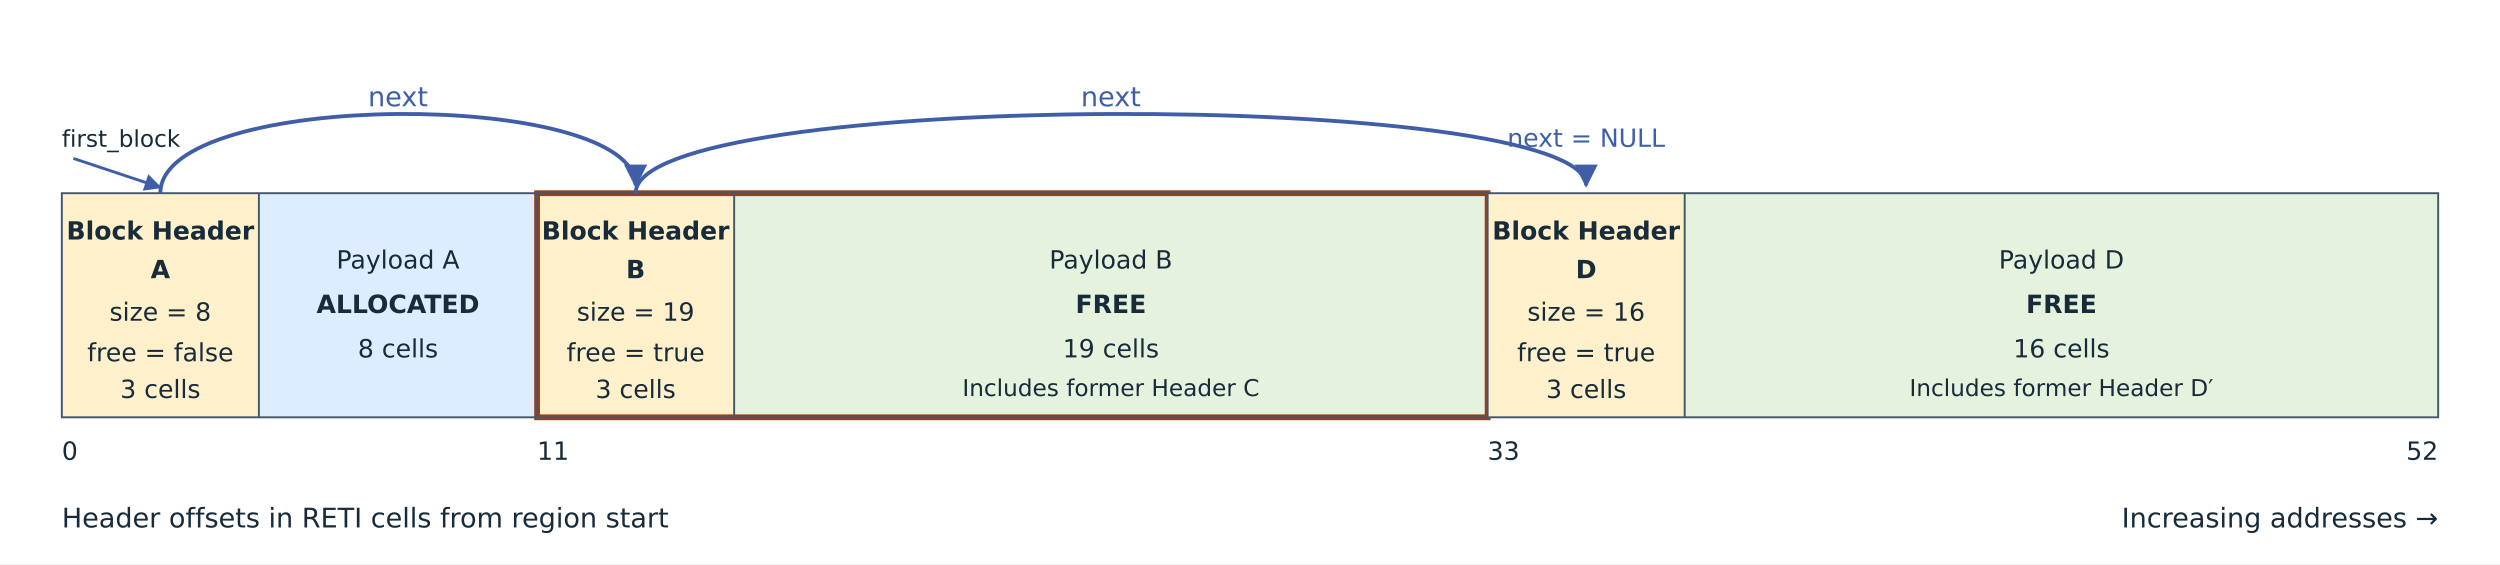
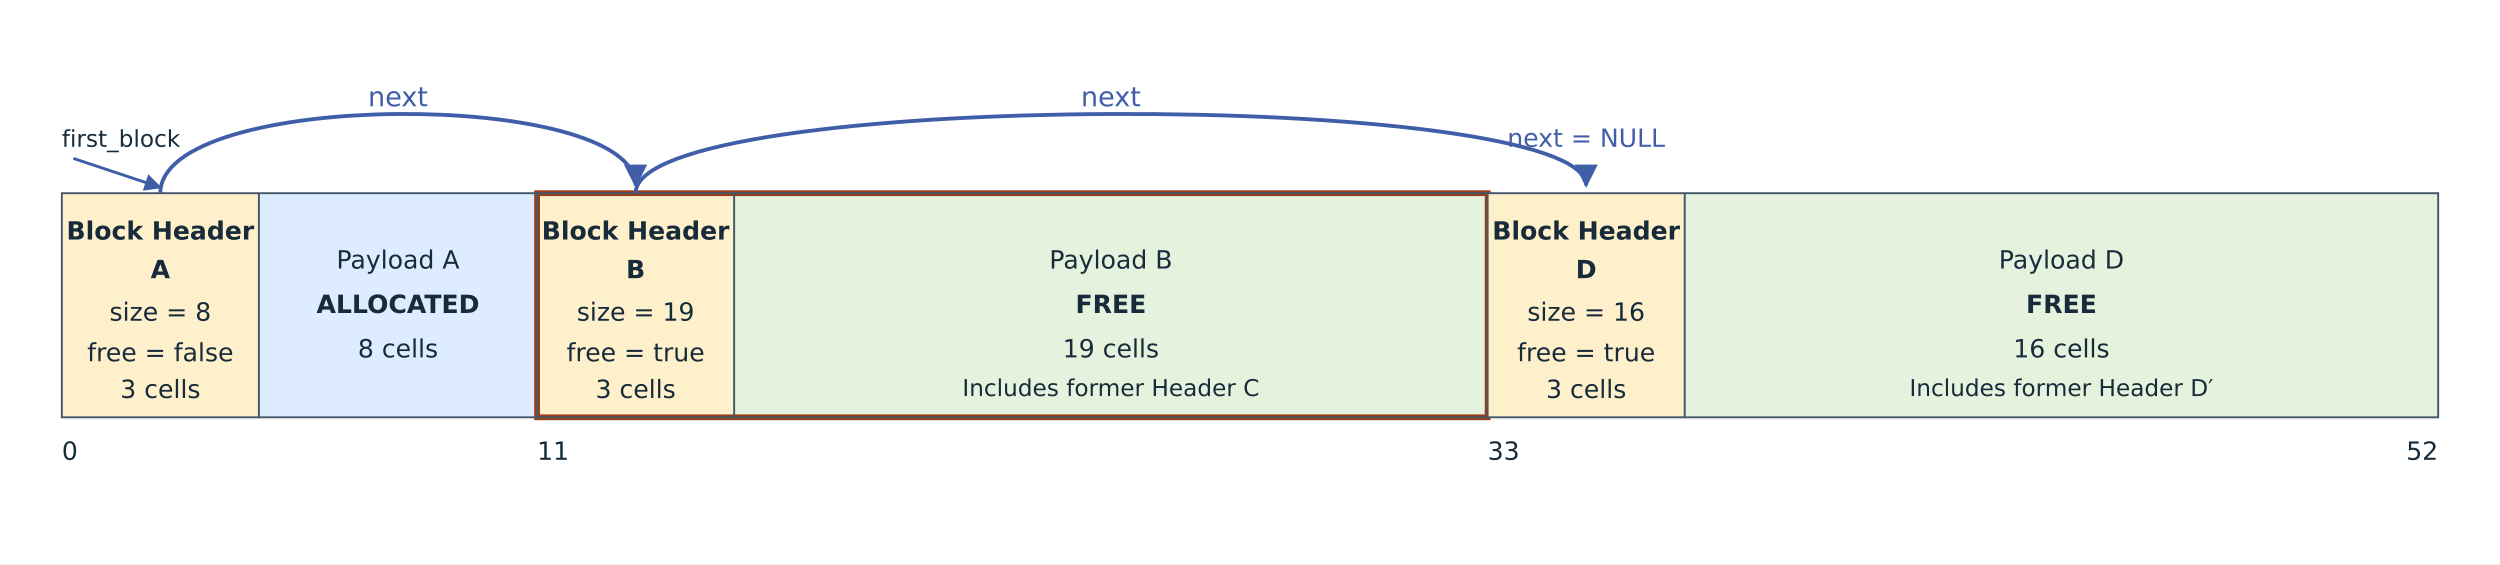
<svg xmlns="http://www.w3.org/2000/svg" width="1294" height="292" viewBox="0 0 1294 292" role="img" aria-labelledby="title desc">
  <defs>
    <marker id="arrow" viewBox="0 0 10 10" refX="9" refY="5" markerWidth="6" markerHeight="6" orient="auto-start-reverse">
      <path d="M 0 0 L 10 5 L 0 10 z" fill="#405ea8" />
    </marker>
  </defs>
  <rect width="1294" height="292" fill="white" />
  <g font-family="DejaVu Sans, sans-serif">
    <rect x="32" y="100" width="102" height="116" fill="#fff0cc" />
    <text x="83.0" y="124" font-size="13" font-weight="bold" text-anchor="middle" fill="#172b3a">Block Header</text>
    <text x="83.0" y="144" font-size="13" font-weight="bold" text-anchor="middle" fill="#172b3a">A</text>
    <text x="83.0" y="166" font-size="13" font-weight="normal" text-anchor="middle" fill="#172b3a">size = 8</text>
    <text x="83.0" y="187" font-size="13" font-weight="normal" text-anchor="middle" fill="#172b3a">free = false</text>
    <text x="83.0" y="206" font-size="13" font-weight="normal" text-anchor="middle" fill="#172b3a">3 cells</text>
    <rect x="134" y="100" width="144" height="116" fill="#deecff" />
    <text x="206.0" y="139" font-size="13" font-weight="normal" text-anchor="middle" fill="#172b3a">Payload A</text>
    <text x="206.0" y="162" font-size="13" font-weight="bold" text-anchor="middle" fill="#172b3a">ALLOCATED</text>
    <text x="206.0" y="185" font-size="13" font-weight="normal" text-anchor="middle" fill="#172b3a">8 cells</text>
    <text x="32" y="238" font-size="13" font-weight="normal" text-anchor="start" fill="#172b3a">0</text>
    <rect x="278" y="100" width="102" height="116" fill="#fff0cc" />
    <text x="329.0" y="124" font-size="13" font-weight="bold" text-anchor="middle" fill="#172b3a">Block Header</text>
    <text x="329.0" y="144" font-size="13" font-weight="bold" text-anchor="middle" fill="#172b3a">B</text>
    <text x="329.0" y="166" font-size="13" font-weight="normal" text-anchor="middle" fill="#172b3a">size = 19</text>
    <text x="329.0" y="187" font-size="13" font-weight="normal" text-anchor="middle" fill="#172b3a">free = true</text>
    <text x="329.0" y="206" font-size="13" font-weight="normal" text-anchor="middle" fill="#172b3a">3 cells</text>
    <rect x="380" y="100" width="390" height="116" fill="#e5f3de" />
    <text x="575.0" y="139" font-size="13" font-weight="normal" text-anchor="middle" fill="#172b3a">Payload B</text>
    <text x="575.0" y="162" font-size="13" font-weight="bold" text-anchor="middle" fill="#172b3a">FREE</text>
    <text x="575.0" y="185" font-size="13" font-weight="normal" text-anchor="middle" fill="#172b3a">19 cells</text>
    <text x="575.0" y="205" font-size="12" font-weight="normal" text-anchor="middle" fill="#172b3a">Includes former Header C</text>
    <rect x="278" y="100" width="492" height="116" fill="none" stroke="#9c3d15" stroke-width="3" />
    <text x="278" y="238" font-size="13" font-weight="normal" text-anchor="start" fill="#172b3a">11</text>
    <rect x="770" y="100" width="102" height="116" fill="#fff0cc" />
    <text x="821.0" y="124" font-size="13" font-weight="bold" text-anchor="middle" fill="#172b3a">Block Header</text>
    <text x="821.0" y="144" font-size="13" font-weight="bold" text-anchor="middle" fill="#172b3a">D</text>
    <text x="821.0" y="166" font-size="13" font-weight="normal" text-anchor="middle" fill="#172b3a">size = 16</text>
    <text x="821.0" y="187" font-size="13" font-weight="normal" text-anchor="middle" fill="#172b3a">free = true</text>
    <text x="821.0" y="206" font-size="13" font-weight="normal" text-anchor="middle" fill="#172b3a">3 cells</text>
    <rect x="872" y="100" width="390" height="116" fill="#e5f3de" />
    <text x="1067.0" y="139" font-size="13" font-weight="normal" text-anchor="middle" fill="#172b3a">Payload D</text>
    <text x="1067.0" y="162" font-size="13" font-weight="bold" text-anchor="middle" fill="#172b3a">FREE</text>
    <text x="1067.0" y="185" font-size="13" font-weight="normal" text-anchor="middle" fill="#172b3a">16 cells</text>
    <text x="1067.0" y="205" font-size="12" font-weight="normal" text-anchor="middle" fill="#172b3a">Includes former Header D′</text>
    <text x="770" y="238" font-size="13" font-weight="normal" text-anchor="start" fill="#172b3a">33</text>
    <rect x="32" y="100" width="1230" height="116" fill="none" stroke="#43576a" />
    <path d="M 134.0 100 v 116" stroke="#43576a" />
    <path d="M 278.0 100 v 116" stroke="#43576a" />
    <path d="M 380.0 100 v 116" stroke="#43576a" />
    <path d="M 770.0 100 v 116" stroke="#43576a" />
    <path d="M 872.0 100 v 116" stroke="#43576a" />
    <path d="M 83.0 100 C 83.0 46, 329.0 46, 329.0 96" fill="none" stroke="#405ea8" stroke-width="2" marker-end="url(#arrow)" />
    <text x="206.0" y="55" font-size="14" font-weight="normal" text-anchor="middle" fill="#405ea8">next</text>
    <path d="M 329.0 100 C 329.0 46, 821.0 46, 821.0 96" fill="none" stroke="#405ea8" stroke-width="2" marker-end="url(#arrow)" />
    <text x="575.0" y="55" font-size="14" font-weight="normal" text-anchor="middle" fill="#405ea8">next</text>
    <text x="821.0" y="76" font-size="13" font-weight="normal" text-anchor="middle" fill="#405ea8">next = NULL</text>
    <text x="32" y="76" font-size="12" font-weight="normal" text-anchor="start" fill="#172b3a">first_block</text>
    <path d="M 38 82 L 83.0 97" stroke="#405ea8" stroke-width="1.5" marker-end="url(#arrow)" />
-     <text x="32" y="273" font-size="14" font-weight="normal" text-anchor="start" fill="#172b3a">Header offsets in RETI cells from region start</text>
    <text x="1262" y="238" font-size="13" font-weight="normal" text-anchor="end" fill="#172b3a">52</text>
-     <text x="1262" y="273" font-size="14" font-weight="normal" text-anchor="end" fill="#172b3a">Increasing addresses →</text>
  </g>
</svg>
